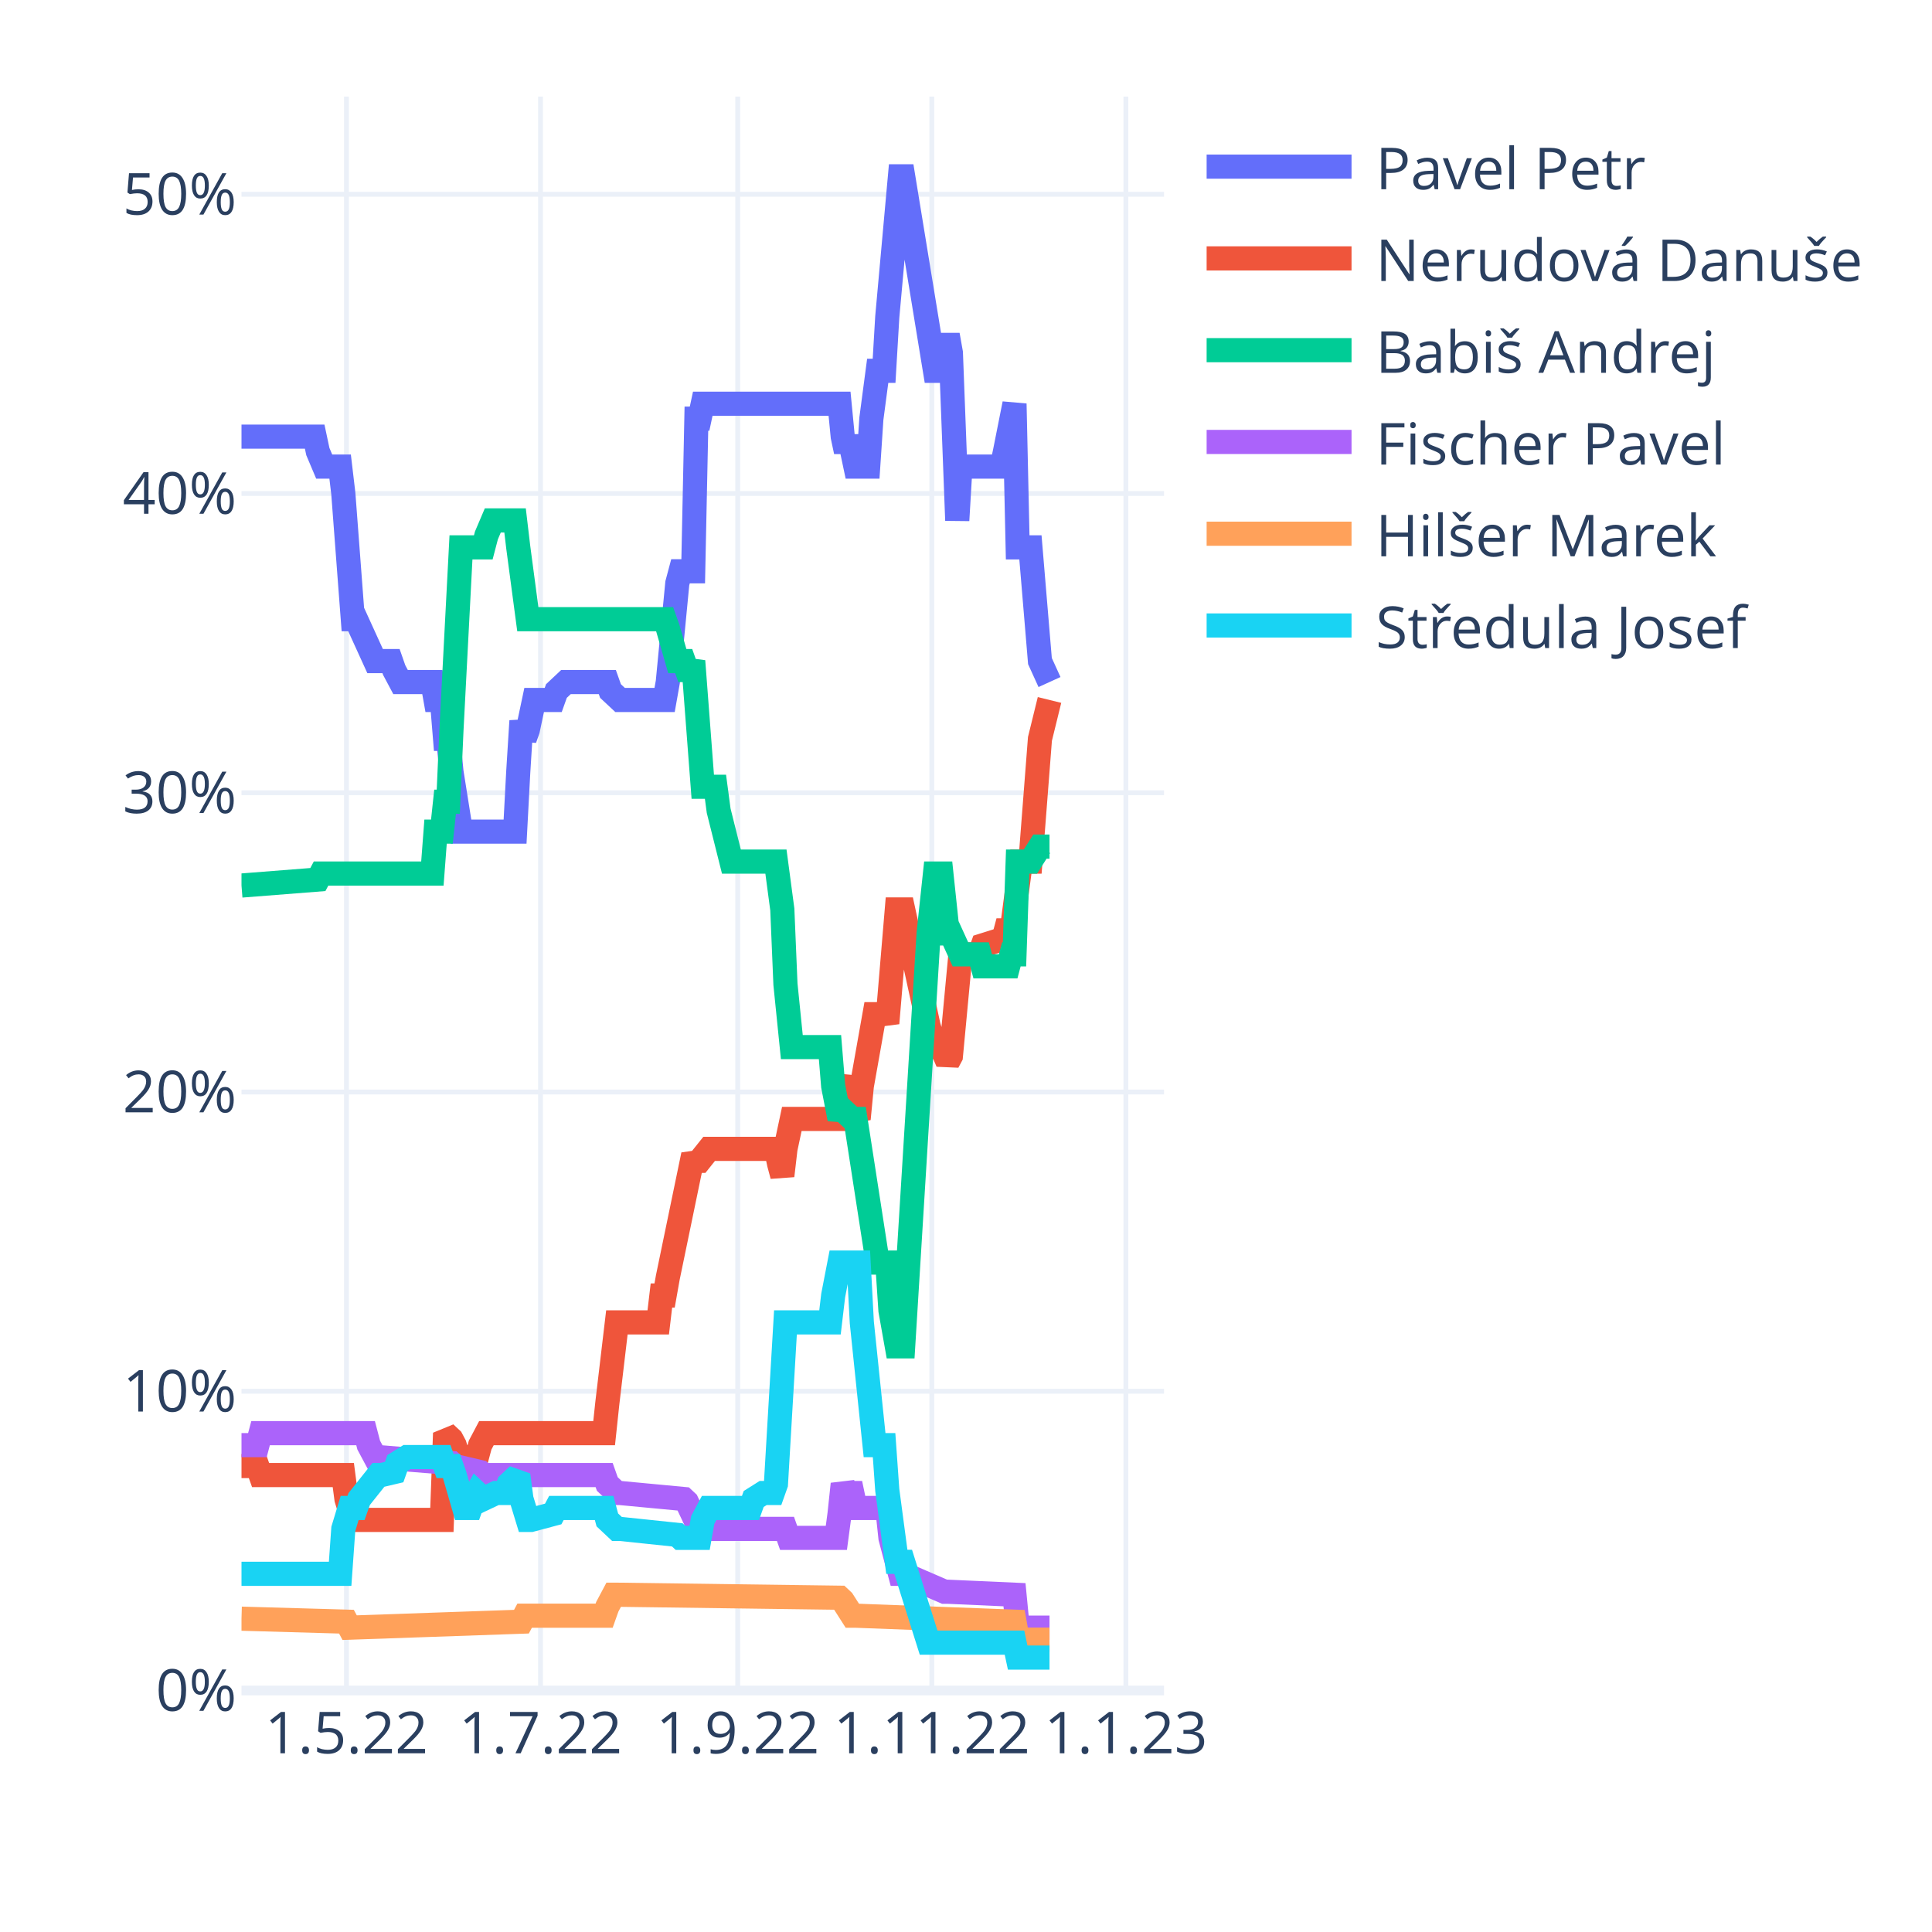
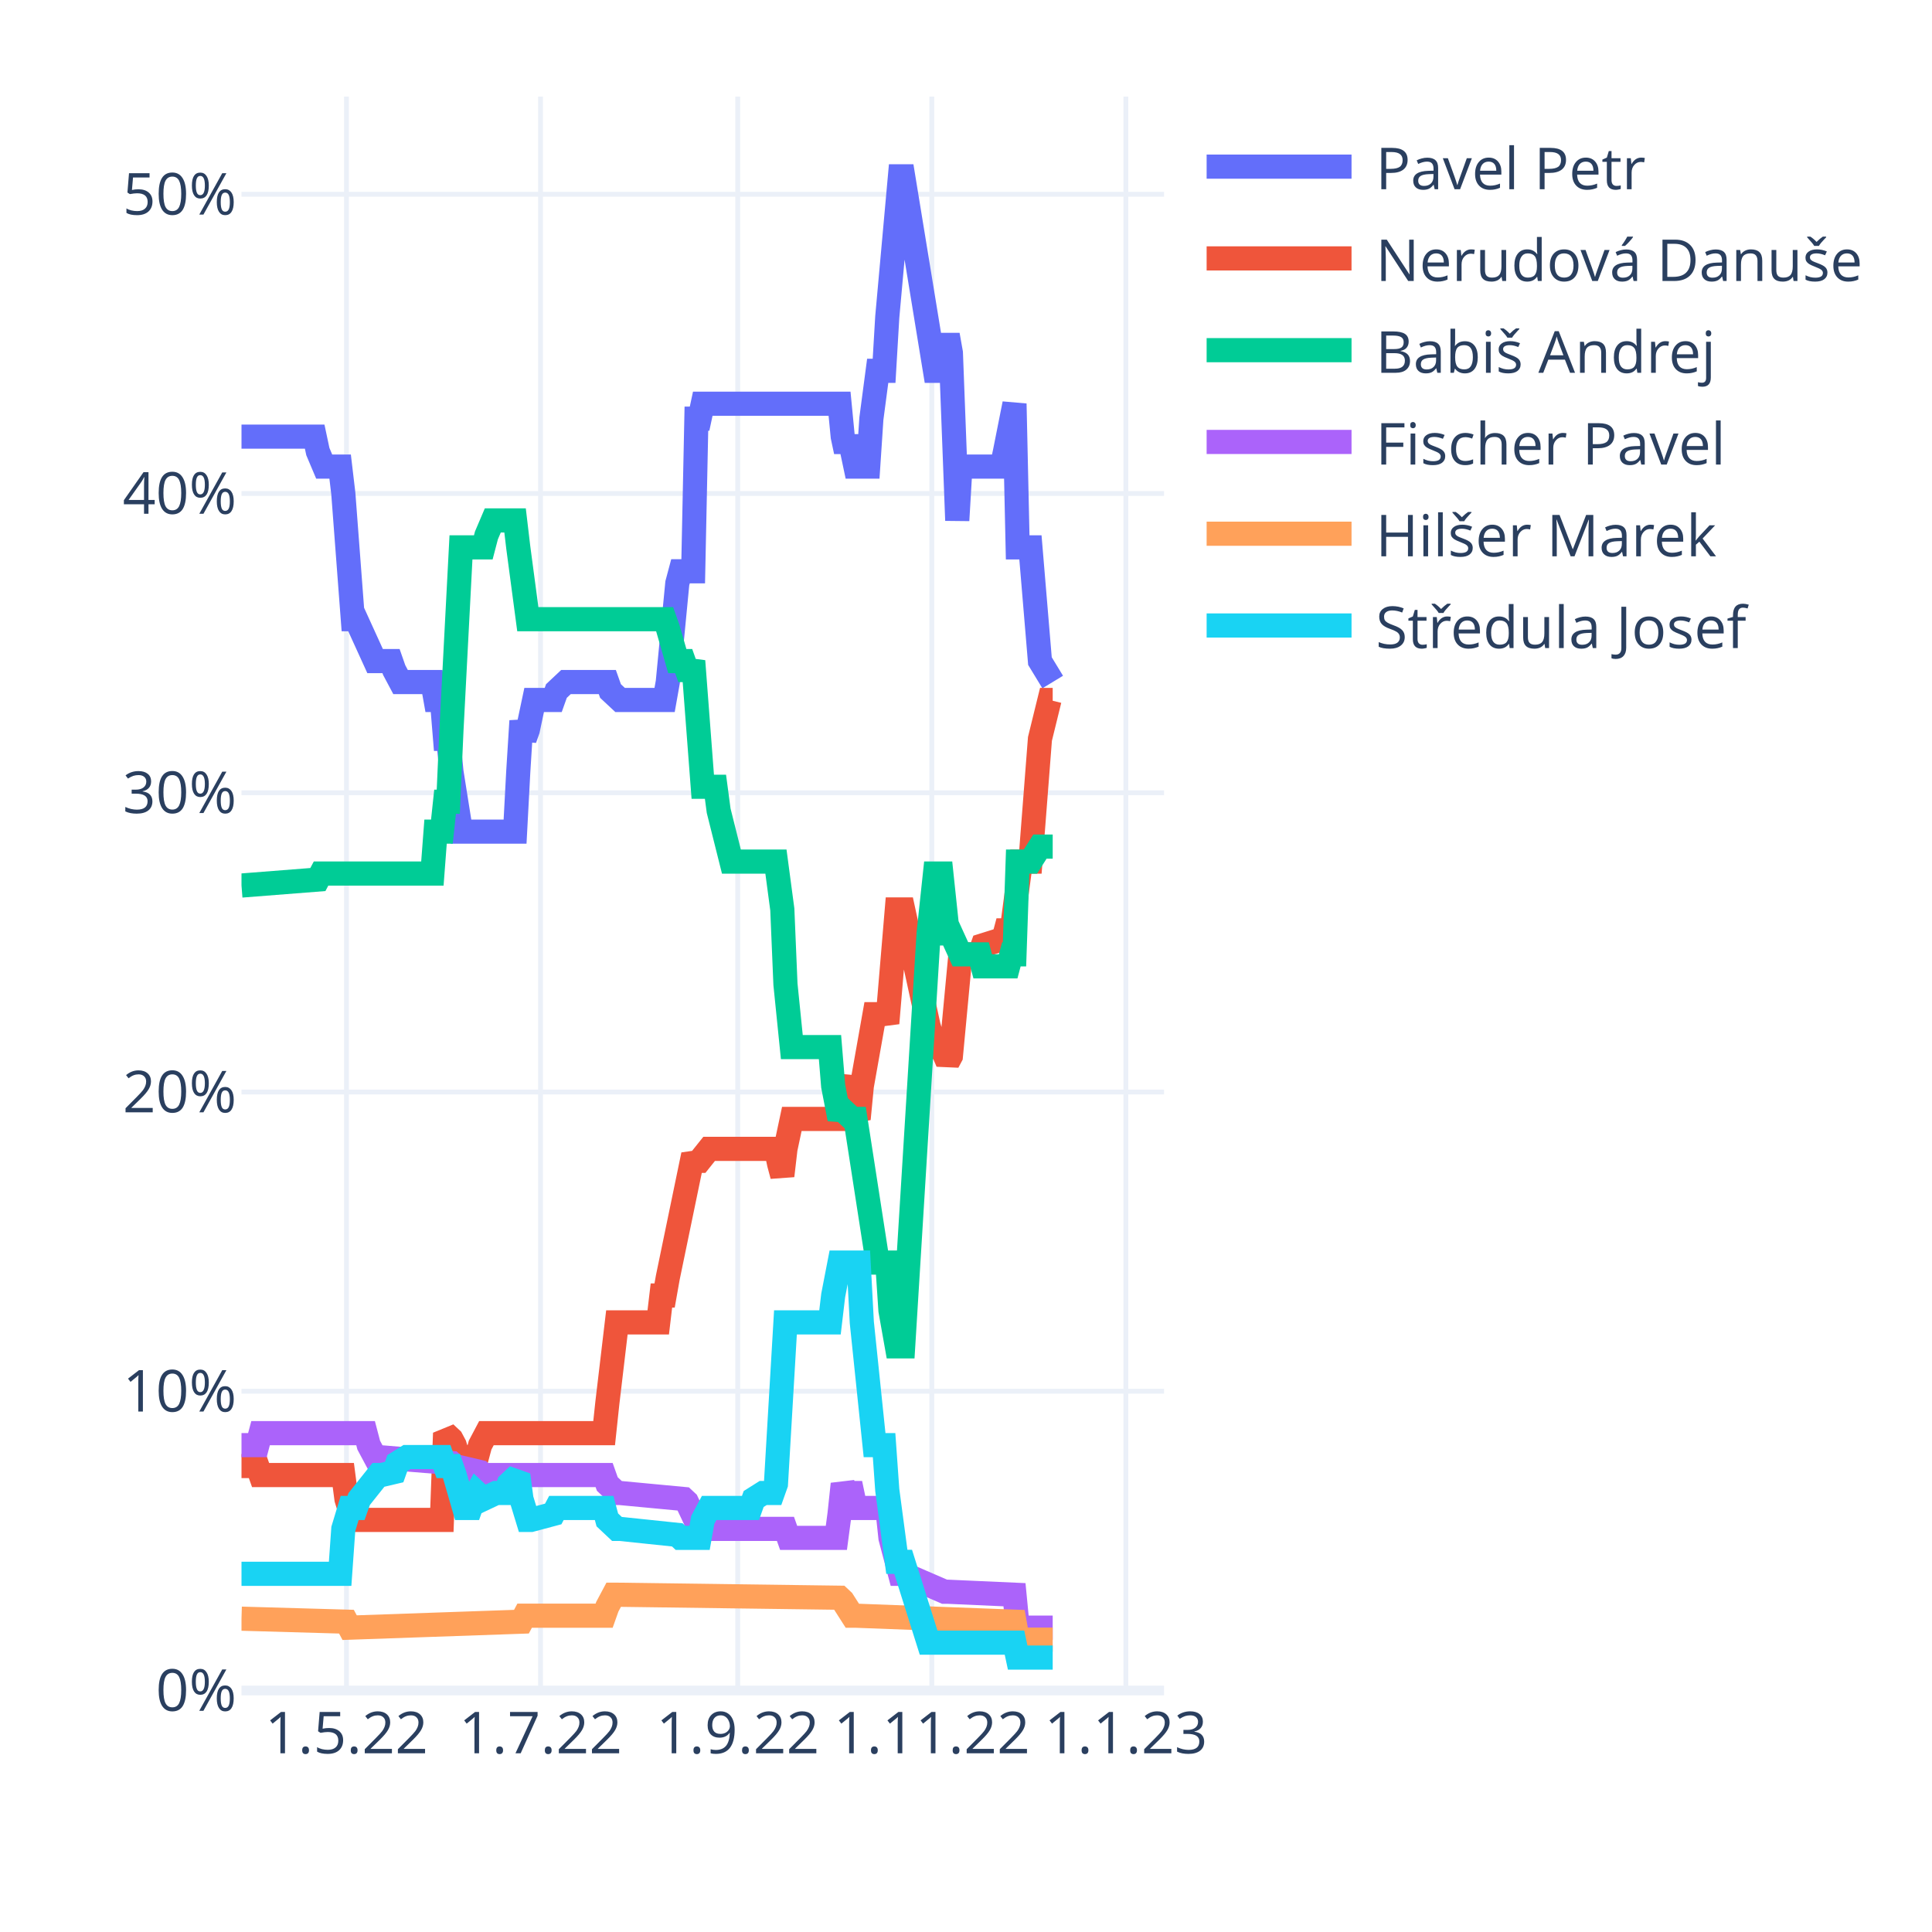
<svg xmlns="http://www.w3.org/2000/svg" class="main-svg" width="400" height="400" style="" viewBox="0 0 400 400">
  <rect x="0" y="0" width="400" height="400" style="fill: rgb(255, 255, 255); fill-opacity: 1;" />
-   <defs id="defs-afe50d">
+   <defs id="defs-cdb943">
    <g class="clips">
-       <clipPath id="clipafe50dxyplot" class="plotclip">
+       <clipPath id="clipcdb943xyplot" class="plotclip">
        <rect width="191" height="330" />
      </clipPath>
-       <clipPath class="axesclip" id="clipafe50dx">
+       <clipPath class="axesclip" id="clipcdb943x">
        <rect x="50" y="0" width="191" height="400" />
      </clipPath>
-       <clipPath class="axesclip" id="clipafe50dy">
+       <clipPath class="axesclip" id="clipcdb943y">
        <rect x="0" y="20" width="400" height="330" />
      </clipPath>
-       <clipPath class="axesclip" id="clipafe50dxy">
+       <clipPath class="axesclip" id="clipcdb943xy">
        <rect x="50" y="20" width="191" height="330" />
      </clipPath>
    </g>
    <g class="gradients" />
    <g class="patterns" />
  </defs>
  <g class="bglayer" />
  <g class="layer-below">
    <g class="imagelayer" />
    <g class="shapelayer" />
  </g>
  <g class="cartesianlayer">
    <g class="subplot xy">
      <g class="layer-subplot">
        <g class="shapelayer" />
        <g class="imagelayer" />
      </g>
      <g class="minor-gridlayer">
        <g class="x" />
        <g class="y" />
      </g>
      <g class="gridlayer">
        <g class="x">
          <path class="xgrid crisp" transform="translate(71.73,0)" d="M0,20v330" style="stroke: rgb(235, 240, 248); stroke-opacity: 1; stroke-width: 1px;" />
          <path class="xgrid crisp" transform="translate(111.91,0)" d="M0,20v330" style="stroke: rgb(235, 240, 248); stroke-opacity: 1; stroke-width: 1px;" />
          <path class="xgrid crisp" transform="translate(152.74,0)" d="M0,20v330" style="stroke: rgb(235, 240, 248); stroke-opacity: 1; stroke-width: 1px;" />
          <path class="xgrid crisp" transform="translate(192.92,0)" d="M0,20v330" style="stroke: rgb(235, 240, 248); stroke-opacity: 1; stroke-width: 1px;" />
          <path class="xgrid crisp" transform="translate(233.1,0)" d="M0,20v330" style="stroke: rgb(235, 240, 248); stroke-opacity: 1; stroke-width: 1px;" />
        </g>
        <g class="y">
          <path class="ygrid crisp" transform="translate(0,288.04)" d="M50,0h191" style="stroke: rgb(235, 240, 248); stroke-opacity: 1; stroke-width: 1px;" />
          <path class="ygrid crisp" transform="translate(0,226.09)" d="M50,0h191" style="stroke: rgb(235, 240, 248); stroke-opacity: 1; stroke-width: 1px;" />
          <path class="ygrid crisp" transform="translate(0,164.13)" d="M50,0h191" style="stroke: rgb(235, 240, 248); stroke-opacity: 1; stroke-width: 1px;" />
          <path class="ygrid crisp" transform="translate(0,102.17)" d="M50,0h191" style="stroke: rgb(235, 240, 248); stroke-opacity: 1; stroke-width: 1px;" />
          <path class="ygrid crisp" transform="translate(0,40.22)" d="M50,0h191" style="stroke: rgb(235, 240, 248); stroke-opacity: 1; stroke-width: 1px;" />
        </g>
      </g>
      <g class="zerolinelayer">
        <path class="yzl zl crisp" transform="translate(0,350)" d="M50,0h191" style="stroke: rgb(235, 240, 248); stroke-opacity: 1; stroke-width: 2px;" />
      </g>
      <path class="xlines-below" />
      <path class="ylines-below" />
      <g class="overlines-below" />
      <g class="xaxislayer-below" />
      <g class="yaxislayer-below" />
      <g class="overaxes-below" />
-       <g class="plot" transform="translate(50,20)" clip-path="url(#clipafe50dxyplot)">
+       <g class="plot" transform="translate(50,20)" clip-path="url(#clipcdb943xyplot)">
        <g class="scatterlayer mlayer">
-           <g class="trace scatter tracec7d6eb" style="stroke-miterlimit: 2; opacity: 1;">
-             <g class="fills" />
-             <g class="errorbars" />
-             <g class="lines">
-               <path class="js-line" d="M0,70.4L15.15,70.4L15.81,73.5L17.12,76.6L17.78,76.6L20.42,76.6L21.08,82.17L23.05,108.2L23.71,108.2L27.66,116.87L28.32,116.87L30.96,116.87L31.61,118.73L32.93,121.21L33.59,121.21L39.52,121.21L40.18,124.92L41.49,124.92L42.15,132.98L42.81,132.98L43.47,139.79L45.44,152.18L46.1,152.18L56.64,152.18L57.3,139.79L57.96,129.26L58.62,132.98L59.28,131.12L60.59,124.92L61.25,124.92L64.54,124.92L65.2,123.07L67.18,121.21L67.84,121.21L75.74,121.21L76.4,123.07L78.38,124.92L79.03,124.92L87.6,124.92L88.26,121.21L90.23,100.76L90.89,98.28L93.52,98.28L94.18,66.68L94.84,66.68L95.5,63.59L123.82,63.59L124.48,70.4L125.14,73.5L125.8,70.4L127.11,76.6L127.77,76.6L129.75,76.6L130.41,66.68L131.72,56.77L132.38,56.77L133.04,56.77L133.7,45.62L136.33,16.5L136.99,16.5L143.58,56.77L144.9,56.77L146.21,49.34L146.87,53.05L148.19,87.75L148.85,76.6L149.51,76.6L157.41,76.6L158.07,73.5L160.04,63.59L160.7,93.33L163.34,93.33L165.31,116.87L167.29,121.21" style="vector-effect: non-scaling-stroke; fill: none; stroke: rgb(99, 110, 250); stroke-opacity: 1; stroke-width: 5px; opacity: 1;" />
-             </g>
-             <g class="points" />
-             <g class="text" />
-           </g>
-           <g class="trace scatter tracec16f1c" style="stroke-miterlimit: 2; opacity: 1;">
-             <g class="fills" />
-             <g class="errorbars" />
-             <g class="lines">
-               <path class="js-line" d="M0,283.53L3.29,283.53L3.95,285.39L21.08,285.39L21.73,290.35L23.05,294.68L23.71,294.68L41.49,294.68L42.15,276.72L43.47,277.96L44.13,279.2L45.44,283.53L46.1,281.67L48.74,281.67L49.4,279.2L50.71,276.72L51.37,276.72L75.08,276.72L75.74,270.52L77.72,253.79L78.38,253.79L86.28,253.79L86.94,248.22L87.6,248.22L88.26,244.5L93.52,219.1L94.18,220.34L94.84,220.34L96.82,217.86L97.48,217.86L110.65,217.86L111.31,220.96L111.97,223.43L112.62,217.86L113.94,211.66L114.6,211.66L123.82,211.66L124.48,207.33L125.8,202.99L126.46,209.18L127.77,211.66L128.43,204.85L130.41,193.7L131.07,189.98L133.04,189.98L133.7,191.84L135.68,168.29L136.33,168.29L136.99,168.29L142.26,192.46L143.58,196.79L144.9,196.79L146.21,199.89L146.87,198.65L148.85,177.59L149.51,177.59L152.8,177.59L153.46,175.73L157.41,174.49L158.07,173.25L158.73,170.77L159.39,173.25L161.36,158.38L162.02,158.38L163.34,158.38L165.31,132.98L167.29,124.92" style="vector-effect: non-scaling-stroke; fill: none; stroke: rgb(239, 85, 59); stroke-opacity: 1; stroke-width: 5px; opacity: 1;" />
-             </g>
-             <g class="points" />
-             <g class="text" />
-           </g>
-           <g class="trace scatter tracea985cd" style="stroke-miterlimit: 2; opacity: 1;">
-             <g class="fills" />
-             <g class="errorbars" />
-             <g class="lines">
-               <path class="js-line" d="M0,163.34L15.81,162.1L16.47,160.86L39.52,160.86L40.18,152.18L41.49,152.18L42.15,145.99L42.81,145.99L43.47,131.12L45.44,93.33L46.1,93.33L50.06,93.33L50.71,90.85L52.03,87.75L52.69,87.75L56.64,87.75L57.3,93.33L59.28,108.2L59.93,108.2L87.6,108.2L88.26,110.05L90.23,116.87L90.89,116.87L91.55,116.87L92.21,118.73L92.87,118.73L93.52,116.87L95.5,142.89L96.16,142.89L98.13,142.89L98.79,147.85L101.43,158.38L102.09,158.38L110.65,158.38L111.31,163.34L111.97,168.29L112.62,183.78L113.94,196.79L114.6,196.79L121.84,196.79L122.5,204.85L123.82,211.66L124.48,209.8L126.46,211.66L127.11,211.66L131.72,241.4L132.38,241.4L133.7,241.4L134.36,251.32L135.68,258.75L136.33,258.75L136.99,258.75L142.26,173.25L143.58,160.86L144.9,160.86L146.21,173.25L146.87,173.25L148.85,177.59L149.51,177.59L152.8,177.59L153.46,180.07L158.73,180.07L159.39,177.59L160.04,177.59L160.7,158.38L163.34,158.38L165.31,155.28L167.29,155.28" style="vector-effect: non-scaling-stroke; fill: none; stroke: rgb(0, 204, 150); stroke-opacity: 1; stroke-width: 5px; opacity: 1;" />
-             </g>
-             <g class="points" />
-             <g class="text" />
-           </g>
-           <g class="trace scatter trace507482" style="stroke-miterlimit: 2; opacity: 1;">
-             <g class="fills" />
-             <g class="errorbars" />
-             <g class="lines">
-               <path class="js-line" d="M0,279.2L3.29,279.2L3.95,276.72L25.69,276.72L26.34,279.2L27.66,281.67L28.32,281.67L43.47,282.91L44.13,283.53L49.4,284.77L50.06,285.39L75.08,285.39L75.74,287.25L77.72,289.11L78.38,289.11L91.55,290.35L92.21,290.97L94.84,296.54L95.5,296.54L112.62,296.54L113.28,298.4L123.16,298.4L123.82,293.45L124.48,287.25L125.14,289.11L125.8,289.11L126.46,289.11L127.11,292.21L133.7,292.21L134.36,298.4L136.33,305.84L136.99,305.84L145.56,309.55L146.21,309.55L160.04,310.17L160.7,316.99L167.29,316.99" style="vector-effect: non-scaling-stroke; fill: none; stroke: rgb(171, 99, 250); stroke-opacity: 1; stroke-width: 5px; opacity: 1;" />
-             </g>
-             <g class="points" />
-             <g class="text" />
-           </g>
-           <g class="trace scatter tracebdda23" style="stroke-miterlimit: 2; opacity: 1;">
-             <g class="fills" />
-             <g class="errorbars" />
-             <g class="lines">
-               <path class="js-line" d="M0,315.13L21.73,315.75L22.39,316.99L57.96,315.75L58.62,314.51L75.08,314.51L75.74,312.65L77.06,310.17L77.72,310.17L123.82,310.79L124.48,311.41L126.46,314.51L127.11,314.51L160.04,315.75L160.7,319.47L167.29,319.47" style="vector-effect: non-scaling-stroke; fill: none; stroke: rgb(255, 161, 90); stroke-opacity: 1; stroke-width: 5px; opacity: 1;" />
-             </g>
-             <g class="points" />
-             <g class="text" />
-           </g>
-           <g class="trace scatter trace0bb65c" style="stroke-miterlimit: 2; opacity: 1;">
-             <g class="fills" />
-             <g class="errorbars" />
-             <g class="lines">
-               <path class="js-line" d="M0,305.84L20.42,305.84L21.08,296.54L22.39,292.21L23.05,292.21L23.71,292.21L24.37,290.35L28.32,285.39L28.98,285.39L31.61,284.77L32.27,282.91L34.25,281.67L34.91,281.67L41.49,281.67L42.15,283.53L43.47,283.53L44.13,285.39L46.1,292.21L46.76,292.21L47.42,292.21L48.08,290.35L48.74,289.11L49.4,289.73L50.06,290.35L52.69,289.11L53.35,289.11L54.67,289.11L55.32,287.25L57.3,285.39L57.96,290.35L59.28,294.68L59.93,294.68L64.54,293.45L65.2,292.21L75.08,292.21L75.74,294.68L77.72,296.54L78.38,296.54L90.23,297.78L90.89,298.4L94.84,298.4L95.5,294.68L96.82,292.21L97.48,292.21L105.38,292.21L106.04,290.35L108.01,289.11L108.67,289.11L109.99,289.11L110.65,287.25L112.62,253.79L113.28,253.79L121.84,253.79L122.5,248.22L123.82,241.4L124.48,241.4L127.77,241.4L128.43,253.79L131.07,279.2L131.72,279.2L133.04,279.2L133.7,288.49L135.68,303.36L136.33,303.36L136.99,303.36L142.26,320.09L160.04,320.09L160.7,323.18L167.29,323.18" style="vector-effect: non-scaling-stroke; fill: none; stroke: rgb(25, 211, 243); stroke-opacity: 1; stroke-width: 5px; opacity: 1;" />
+           <g class="trace scatter tracec0a2da" style="stroke-miterlimit: 2; opacity: 1;">
+             <g class="fills" />
+             <g class="errorbars" />
+             <g class="lines">
+               <path class="js-line" d="M0,70.4L15.15,70.4L15.81,73.5L17.12,76.6L17.78,76.6L20.42,76.6L21.08,82.17L23.05,108.2L23.71,108.2L27.66,116.87L28.32,116.87L30.96,116.87L31.61,118.73L32.93,121.21L33.59,121.21L39.52,121.21L40.18,124.92L41.49,124.92L42.15,132.98L42.81,132.98L43.47,139.79L45.44,152.18L46.1,152.18L56.64,152.18L57.3,139.79L57.96,129.26L58.62,132.98L59.28,131.12L60.59,124.92L61.25,124.92L64.54,124.92L65.2,123.07L67.18,121.21L67.84,121.21L75.74,121.21L76.4,123.07L78.38,124.92L79.03,124.92L87.6,124.92L88.26,121.21L90.23,100.76L90.89,98.28L93.52,98.28L94.18,66.68L94.84,66.68L95.5,63.59L123.82,63.59L124.48,70.4L125.14,73.5L125.8,70.4L127.11,76.6L127.77,76.6L129.75,76.6L130.41,66.68L131.72,56.77L132.38,56.77L133.04,56.77L133.7,45.62L136.33,16.5L136.99,16.5L143.58,56.77L144.9,56.77L146.21,49.34L146.87,53.05L148.19,87.75L148.85,76.6L149.51,76.6L157.41,76.6L158.07,73.5L160.04,63.59L160.7,93.33L163.34,93.33L165.31,116.87L167.95,121.21" style="vector-effect: non-scaling-stroke; fill: none; stroke: rgb(99, 110, 250); stroke-opacity: 1; stroke-width: 5px; opacity: 1;" />
+             </g>
+             <g class="points" />
+             <g class="text" />
+           </g>
+           <g class="trace scatter tracea4621f" style="stroke-miterlimit: 2; opacity: 1;">
+             <g class="fills" />
+             <g class="errorbars" />
+             <g class="lines">
+               <path class="js-line" d="M0,283.53L3.29,283.53L3.95,285.39L21.08,285.39L21.73,290.35L23.05,294.68L23.71,294.68L41.49,294.68L42.15,276.72L43.47,277.96L44.13,279.2L45.44,283.53L46.1,281.67L48.74,281.67L49.4,279.2L50.71,276.72L51.37,276.72L75.08,276.72L75.74,270.52L77.72,253.79L78.38,253.79L86.28,253.79L86.94,248.22L87.6,248.22L88.26,244.5L93.52,219.1L94.18,220.34L94.84,220.34L96.82,217.86L97.48,217.86L110.65,217.86L111.31,220.96L111.97,223.43L112.62,217.86L113.94,211.66L114.6,211.66L123.82,211.66L124.48,207.33L125.8,202.99L126.46,209.18L127.77,211.66L128.43,204.85L130.41,193.7L131.07,189.98L133.04,189.98L133.7,191.84L135.68,168.29L136.33,168.29L136.99,168.29L142.26,192.46L143.58,196.79L144.9,196.79L146.21,199.89L146.87,198.65L148.85,177.59L149.51,177.59L152.8,177.59L153.46,175.73L157.41,174.49L158.07,173.25L158.73,170.77L159.39,173.25L161.36,158.38L162.02,158.38L163.34,158.38L165.31,132.98L167.29,124.92L167.95,124.92" style="vector-effect: non-scaling-stroke; fill: none; stroke: rgb(239, 85, 59); stroke-opacity: 1; stroke-width: 5px; opacity: 1;" />
+             </g>
+             <g class="points" />
+             <g class="text" />
+           </g>
+           <g class="trace scatter tracebc0a7d" style="stroke-miterlimit: 2; opacity: 1;">
+             <g class="fills" />
+             <g class="errorbars" />
+             <g class="lines">
+               <path class="js-line" d="M0,163.34L15.81,162.1L16.47,160.86L39.52,160.86L40.18,152.18L41.49,152.18L42.15,145.99L42.81,145.99L43.47,131.12L45.44,93.33L46.1,93.33L50.06,93.33L50.71,90.85L52.03,87.75L52.69,87.75L56.64,87.75L57.3,93.33L59.28,108.2L59.93,108.2L87.6,108.2L88.26,110.05L90.23,116.87L90.89,116.87L91.55,116.87L92.21,118.73L92.87,118.73L93.52,116.87L95.5,142.89L96.16,142.89L98.13,142.89L98.79,147.85L101.43,158.38L102.09,158.38L110.65,158.38L111.31,163.34L111.97,168.29L112.62,183.78L113.94,196.79L114.6,196.79L121.84,196.79L122.5,204.85L123.82,211.66L124.48,209.8L126.46,211.66L127.11,211.66L131.72,241.4L132.38,241.4L133.7,241.4L134.36,251.32L135.68,258.75L136.33,258.75L136.99,258.75L142.26,173.25L143.58,160.86L144.9,160.86L146.21,173.25L146.87,173.25L148.85,177.59L149.51,177.59L152.8,177.59L153.46,180.07L158.73,180.07L159.39,177.59L160.04,177.59L160.7,158.38L163.34,158.38L165.31,155.28L167.95,155.28" style="vector-effect: non-scaling-stroke; fill: none; stroke: rgb(0, 204, 150); stroke-opacity: 1; stroke-width: 5px; opacity: 1;" />
+             </g>
+             <g class="points" />
+             <g class="text" />
+           </g>
+           <g class="trace scatter trace333d85" style="stroke-miterlimit: 2; opacity: 1;">
+             <g class="fills" />
+             <g class="errorbars" />
+             <g class="lines">
+               <path class="js-line" d="M0,279.2L3.29,279.2L3.95,276.72L25.69,276.72L26.34,279.2L27.66,281.67L28.32,281.67L43.47,282.91L44.13,283.53L49.4,284.77L50.06,285.39L75.08,285.39L75.74,287.25L77.72,289.11L78.38,289.11L91.55,290.35L92.21,290.97L94.84,296.54L95.5,296.54L112.62,296.54L113.28,298.4L123.16,298.4L123.82,293.45L124.48,287.25L125.14,289.11L125.8,289.11L126.46,289.11L127.11,292.21L133.7,292.21L134.36,298.4L136.33,305.84L136.99,305.84L145.56,309.55L146.21,309.55L160.04,310.17L160.7,316.99L167.95,316.99" style="vector-effect: non-scaling-stroke; fill: none; stroke: rgb(171, 99, 250); stroke-opacity: 1; stroke-width: 5px; opacity: 1;" />
+             </g>
+             <g class="points" />
+             <g class="text" />
+           </g>
+           <g class="trace scatter tracebd84cc" style="stroke-miterlimit: 2; opacity: 1;">
+             <g class="fills" />
+             <g class="errorbars" />
+             <g class="lines">
+               <path class="js-line" d="M0,315.13L21.73,315.75L22.39,316.99L57.96,315.75L58.62,314.51L75.08,314.51L75.74,312.65L77.06,310.17L77.72,310.17L123.82,310.79L124.48,311.41L126.46,314.51L127.11,314.51L160.04,315.75L160.7,319.47L167.95,319.47" style="vector-effect: non-scaling-stroke; fill: none; stroke: rgb(255, 161, 90); stroke-opacity: 1; stroke-width: 5px; opacity: 1;" />
+             </g>
+             <g class="points" />
+             <g class="text" />
+           </g>
+           <g class="trace scatter trace976a65" style="stroke-miterlimit: 2; opacity: 1;">
+             <g class="fills" />
+             <g class="errorbars" />
+             <g class="lines">
+               <path class="js-line" d="M0,305.84L20.42,305.84L21.08,296.54L22.39,292.21L23.05,292.21L23.71,292.21L24.37,290.35L28.32,285.39L28.98,285.39L31.61,284.77L32.27,282.91L34.25,281.67L34.91,281.67L41.49,281.67L42.15,283.53L43.47,283.53L44.13,285.39L46.1,292.21L46.76,292.21L47.42,292.21L48.08,290.35L48.74,289.11L49.4,289.73L50.06,290.35L52.69,289.11L53.35,289.11L54.67,289.11L55.32,287.25L57.3,285.39L57.96,290.35L59.28,294.68L59.93,294.68L64.54,293.45L65.2,292.21L75.08,292.21L75.74,294.68L77.72,296.54L78.38,296.54L90.23,297.78L90.89,298.4L94.84,298.4L95.5,294.68L96.82,292.21L97.48,292.21L105.38,292.21L106.04,290.35L108.01,289.11L108.67,289.11L109.99,289.11L110.65,287.25L112.62,253.79L113.28,253.79L121.84,253.79L122.5,248.22L123.82,241.4L124.48,241.4L127.77,241.4L128.43,253.79L131.07,279.2L131.72,279.2L133.04,279.2L133.7,288.49L135.68,303.36L136.33,303.36L136.99,303.36L142.26,320.09L160.04,320.09L160.7,323.18L167.95,323.18" style="vector-effect: non-scaling-stroke; fill: none; stroke: rgb(25, 211, 243); stroke-opacity: 1; stroke-width: 5px; opacity: 1;" />
            </g>
            <g class="points" />
            <g class="text" />
          </g>
        </g>
      </g>
      <g class="overplot" />
      <path class="xlines-above crisp" d="M0,0" style="fill: none;" />
      <path class="ylines-above crisp" d="M0,0" style="fill: none;" />
      <g class="overlines-above" />
      <g class="xaxislayer-above">
        <g class="xtick">
          <text text-anchor="middle" x="0" y="363" transform="translate(71.73,0)" style="font-family: 'Open Sans', verdana, arial, sans-serif; font-size: 12px; fill: rgb(42, 63, 95); fill-opacity: 1; white-space: pre; opacity: 1;">1.5.22</text>
        </g>
        <g class="xtick">
          <text text-anchor="middle" x="0" y="363" style="font-family: 'Open Sans', verdana, arial, sans-serif; font-size: 12px; fill: rgb(42, 63, 95); fill-opacity: 1; white-space: pre; opacity: 1;" transform="translate(111.91,0)">1.7.22</text>
        </g>
        <g class="xtick">
          <text text-anchor="middle" x="0" y="363" style="font-family: 'Open Sans', verdana, arial, sans-serif; font-size: 12px; fill: rgb(42, 63, 95); fill-opacity: 1; white-space: pre; opacity: 1;" transform="translate(152.74,0)">1.9.22</text>
        </g>
        <g class="xtick">
          <text text-anchor="middle" x="0" y="363" style="font-family: 'Open Sans', verdana, arial, sans-serif; font-size: 12px; fill: rgb(42, 63, 95); fill-opacity: 1; white-space: pre; opacity: 1;" transform="translate(192.92,0)">1.11.22</text>
        </g>
        <g class="xtick">
          <text text-anchor="middle" x="0" y="363" style="font-family: 'Open Sans', verdana, arial, sans-serif; font-size: 12px; fill: rgb(42, 63, 95); fill-opacity: 1; white-space: pre; opacity: 1;" transform="translate(233.1,0)">1.1.23</text>
        </g>
      </g>
      <g class="yaxislayer-above">
        <g class="ytick">
          <text text-anchor="end" x="49" y="4.2" transform="translate(0,350)" style="font-family: 'Open Sans', verdana, arial, sans-serif; font-size: 12px; fill: rgb(42, 63, 95); fill-opacity: 1; white-space: pre; opacity: 1;">0%</text>
        </g>
        <g class="ytick">
          <text text-anchor="end" x="49" y="4.2" style="font-family: 'Open Sans', verdana, arial, sans-serif; font-size: 12px; fill: rgb(42, 63, 95); fill-opacity: 1; white-space: pre; opacity: 1;" transform="translate(0,288.04)">10%</text>
        </g>
        <g class="ytick">
          <text text-anchor="end" x="49" y="4.2" style="font-family: 'Open Sans', verdana, arial, sans-serif; font-size: 12px; fill: rgb(42, 63, 95); fill-opacity: 1; white-space: pre; opacity: 1;" transform="translate(0,226.09)">20%</text>
        </g>
        <g class="ytick">
          <text text-anchor="end" x="49" y="4.2" style="font-family: 'Open Sans', verdana, arial, sans-serif; font-size: 12px; fill: rgb(42, 63, 95); fill-opacity: 1; white-space: pre; opacity: 1;" transform="translate(0,164.13)">30%</text>
        </g>
        <g class="ytick">
          <text text-anchor="end" x="49" y="4.2" style="font-family: 'Open Sans', verdana, arial, sans-serif; font-size: 12px; fill: rgb(42, 63, 95); fill-opacity: 1; white-space: pre; opacity: 1;" transform="translate(0,102.17)">40%</text>
        </g>
        <g class="ytick">
          <text text-anchor="end" x="49" y="4.2" style="font-family: 'Open Sans', verdana, arial, sans-serif; font-size: 12px; fill: rgb(42, 63, 95); fill-opacity: 1; white-space: pre; opacity: 1;" transform="translate(0,40.22)">50%</text>
        </g>
      </g>
      <g class="overaxes-above" />
    </g>
  </g>
  <g class="polarlayer" />
  <g class="smithlayer" />
  <g class="ternarylayer" />
  <g class="geolayer" />
  <g class="funnelarealayer" />
  <g class="pielayer" />
  <g class="iciclelayer" />
  <g class="treemaplayer" />
  <g class="sunburstlayer" />
  <g class="glimages" />
-   <defs id="topdefs-afe50d">
+   <defs id="topdefs-cdb943">
    <g class="clips" />
-     <clipPath id="legendafe50d">
+     <clipPath id="legendcdb943">
      <rect width="143" height="124" x="0" y="0" />
    </clipPath>
  </defs>
  <g class="layer-above">
    <g class="imagelayer" />
    <g class="shapelayer" />
  </g>
  <g class="infolayer">
    <g class="legend" pointer-events="all" transform="translate(244.82,20)">
      <rect class="bg" shape-rendering="crispEdges" width="143" height="124" x="0" y="0" style="stroke: rgb(68, 68, 68); stroke-opacity: 1; fill: rgb(255, 255, 255); fill-opacity: 1; stroke-width: 0px;" />
-       <g class="scrollbox" transform="" clip-path="url(#legendafe50d)">
+       <g class="scrollbox" transform="" clip-path="url(#legendcdb943)">
        <g class="groups">
          <g class="traces" transform="translate(0,14.5)" style="opacity: 1;">
            <text class="legendtext" text-anchor="start" x="40" y="4.68" style="font-family: 'Open Sans', verdana, arial, sans-serif; font-size: 12px; fill: rgb(42, 63, 95); fill-opacity: 1; white-space: pre;">Pavel Petr</text>
            <g class="layers" style="opacity: 1;">
              <g class="legendfill" />
              <g class="legendlines">
                <path class="js-line" d="M5,0h30" style="fill: none; stroke: rgb(99, 110, 250); stroke-opacity: 1; stroke-width: 5px;" />
              </g>
              <g class="legendsymbols">
                <g class="legendpoints" />
              </g>
            </g>
            <rect class="legendtoggle" x="0" y="-9.5" width="137.062" height="19" style="fill: rgb(0, 0, 0); fill-opacity: 0;" />
          </g>
          <g class="traces" transform="translate(0,33.5)" style="opacity: 1;">
            <text class="legendtext" text-anchor="start" x="40" y="4.68" style="font-family: 'Open Sans', verdana, arial, sans-serif; font-size: 12px; fill: rgb(42, 63, 95); fill-opacity: 1; white-space: pre;">Nerudová Danuše</text>
            <g class="layers" style="opacity: 1;">
              <g class="legendfill" />
              <g class="legendlines">
                <path class="js-line" d="M5,0h30" style="fill: none; stroke: rgb(239, 85, 59); stroke-opacity: 1; stroke-width: 5px;" />
              </g>
              <g class="legendsymbols">
                <g class="legendpoints" />
              </g>
            </g>
            <rect class="legendtoggle" x="0" y="-9.5" width="137.062" height="19" style="fill: rgb(0, 0, 0); fill-opacity: 0;" />
          </g>
          <g class="traces" transform="translate(0,52.5)" style="opacity: 1;">
            <text class="legendtext" text-anchor="start" x="40" y="4.68" style="font-family: 'Open Sans', verdana, arial, sans-serif; font-size: 12px; fill: rgb(42, 63, 95); fill-opacity: 1; white-space: pre;">Babiš Andrej</text>
            <g class="layers" style="opacity: 1;">
              <g class="legendfill" />
              <g class="legendlines">
                <path class="js-line" d="M5,0h30" style="fill: none; stroke: rgb(0, 204, 150); stroke-opacity: 1; stroke-width: 5px;" />
              </g>
              <g class="legendsymbols">
                <g class="legendpoints" />
              </g>
            </g>
            <rect class="legendtoggle" x="0" y="-9.5" width="137.062" height="19" style="fill: rgb(0, 0, 0); fill-opacity: 0;" />
          </g>
          <g class="traces" transform="translate(0,71.5)" style="opacity: 1;">
            <text class="legendtext" text-anchor="start" x="40" y="4.68" style="font-family: 'Open Sans', verdana, arial, sans-serif; font-size: 12px; fill: rgb(42, 63, 95); fill-opacity: 1; white-space: pre;">Fischer Pavel</text>
            <g class="layers" style="opacity: 1;">
              <g class="legendfill" />
              <g class="legendlines">
                <path class="js-line" d="M5,0h30" style="fill: none; stroke: rgb(171, 99, 250); stroke-opacity: 1; stroke-width: 5px;" />
              </g>
              <g class="legendsymbols">
                <g class="legendpoints" />
              </g>
            </g>
            <rect class="legendtoggle" x="0" y="-9.5" width="137.062" height="19" style="fill: rgb(0, 0, 0); fill-opacity: 0;" />
          </g>
          <g class="traces" transform="translate(0,90.5)" style="opacity: 1;">
            <text class="legendtext" text-anchor="start" x="40" y="4.68" style="font-family: 'Open Sans', verdana, arial, sans-serif; font-size: 12px; fill: rgb(42, 63, 95); fill-opacity: 1; white-space: pre;">Hilšer Marek</text>
            <g class="layers" style="opacity: 1;">
              <g class="legendfill" />
              <g class="legendlines">
                <path class="js-line" d="M5,0h30" style="fill: none; stroke: rgb(255, 161, 90); stroke-opacity: 1; stroke-width: 5px;" />
              </g>
              <g class="legendsymbols">
                <g class="legendpoints" />
              </g>
            </g>
            <rect class="legendtoggle" x="0" y="-9.5" width="137.062" height="19" style="fill: rgb(0, 0, 0); fill-opacity: 0;" />
          </g>
          <g class="traces" transform="translate(0,109.5)" style="opacity: 1;">
            <text class="legendtext" text-anchor="start" x="40" y="4.68" style="font-family: 'Open Sans', verdana, arial, sans-serif; font-size: 12px; fill: rgb(42, 63, 95); fill-opacity: 1; white-space: pre;">Středula Josef</text>
            <g class="layers" style="opacity: 1;">
              <g class="legendfill" />
              <g class="legendlines">
                <path class="js-line" d="M5,0h30" style="fill: none; stroke: rgb(25, 211, 243); stroke-opacity: 1; stroke-width: 5px;" />
              </g>
              <g class="legendsymbols">
                <g class="legendpoints" />
              </g>
            </g>
            <rect class="legendtoggle" x="0" y="-9.5" width="137.062" height="19" style="fill: rgb(0, 0, 0); fill-opacity: 0;" />
          </g>
        </g>
      </g>
      <rect class="scrollbar" rx="20" ry="3" width="0" height="0" x="0" y="0" style="fill: rgb(128, 139, 164); fill-opacity: 1;" />
    </g>
    <g class="g-gtitle" />
    <g class="g-xtitle" />
    <g class="g-ytitle" />
  </g>
</svg>
